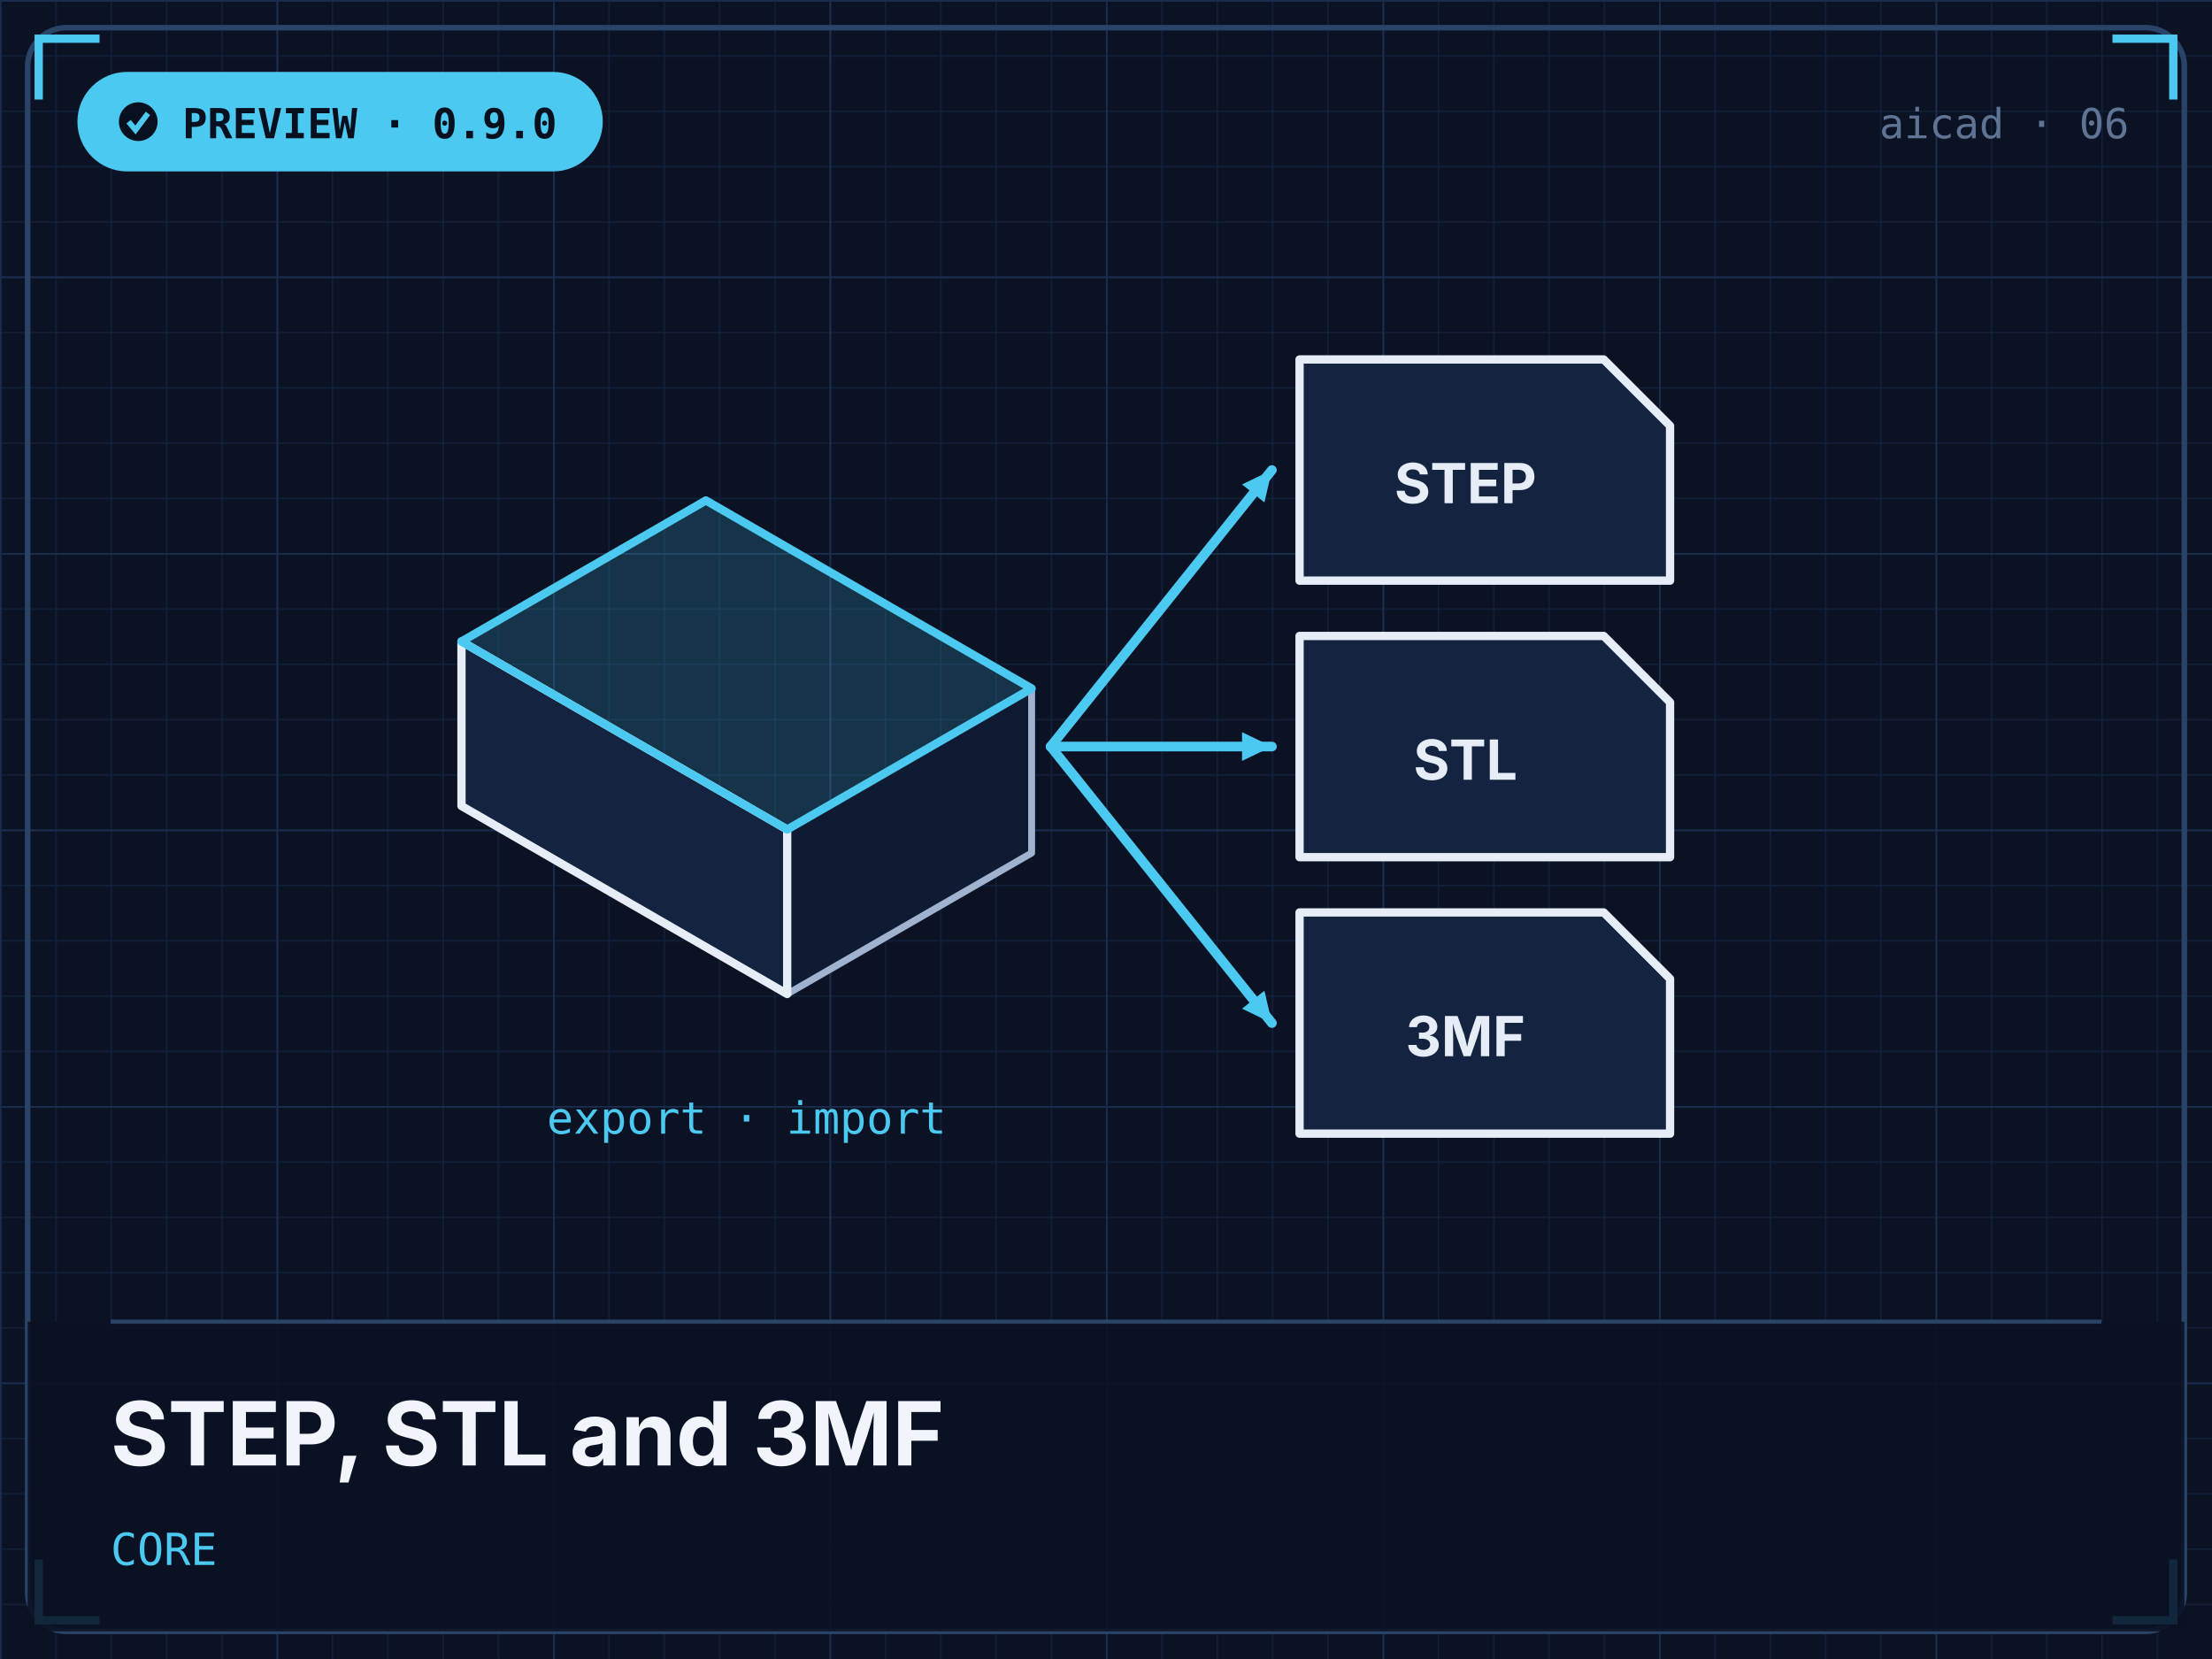
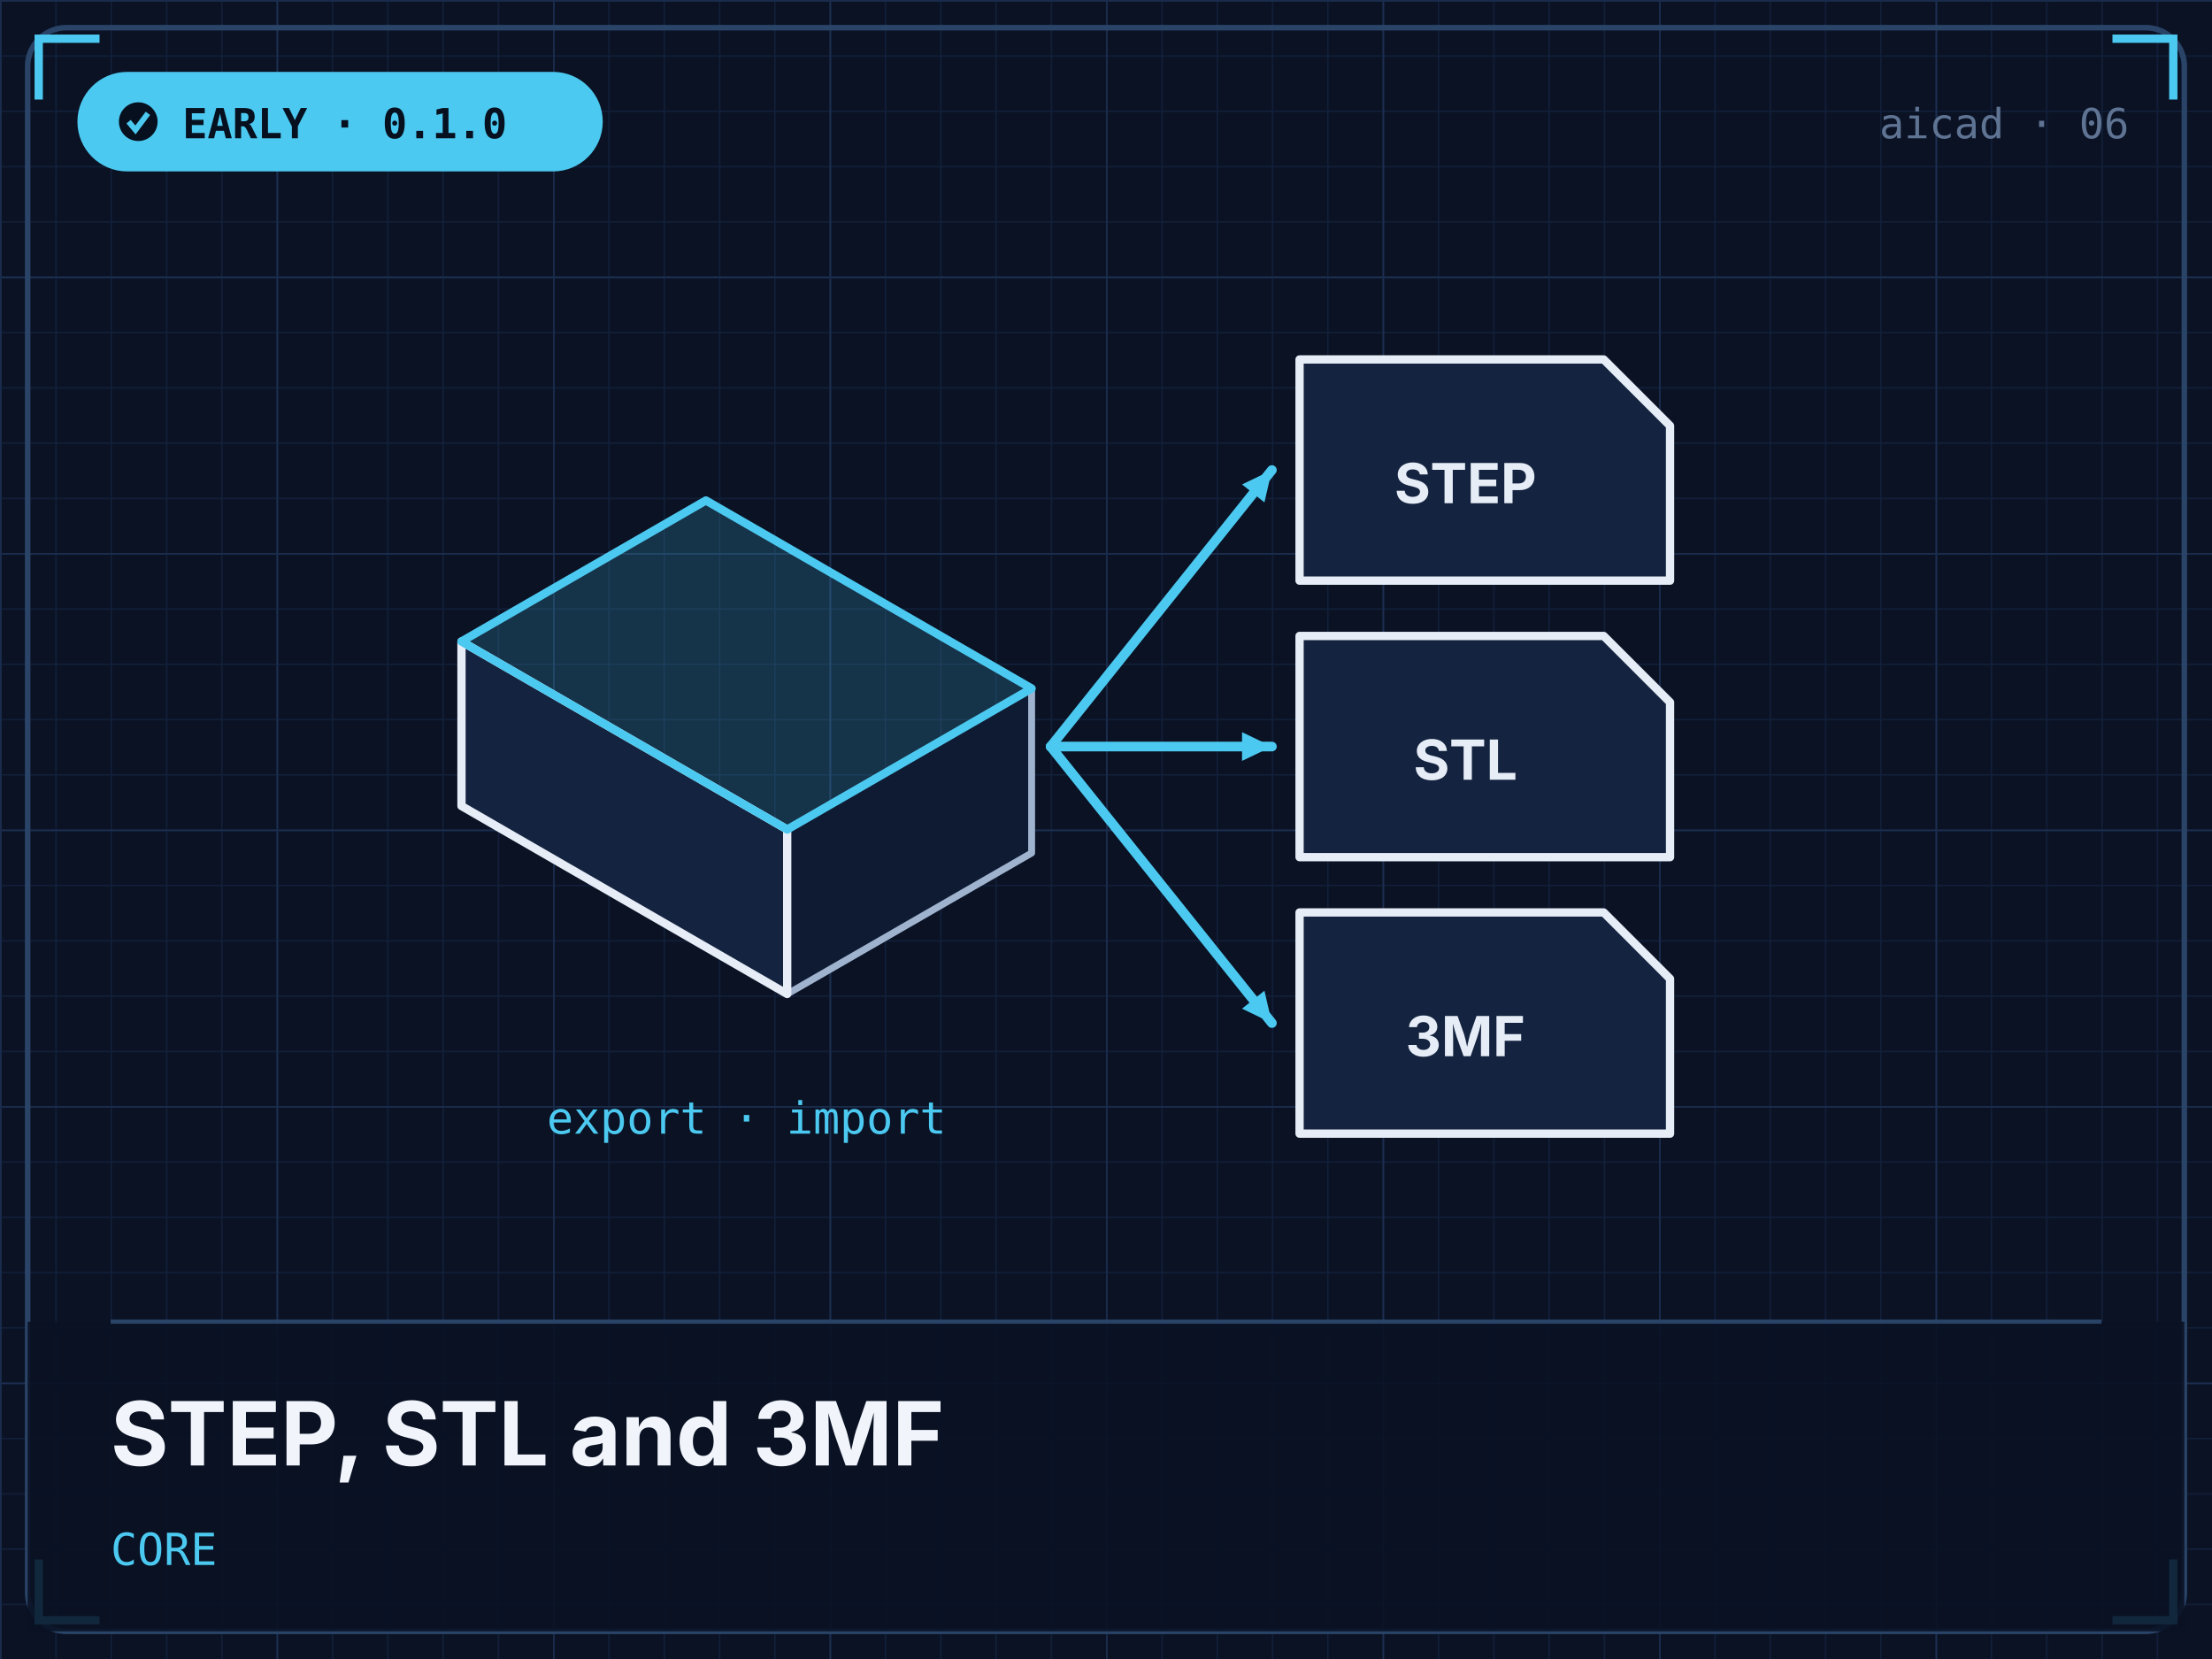
<svg xmlns="http://www.w3.org/2000/svg" width="800" height="600" viewBox="0 0 800 600" role="img" aria-label="STEP, STL and 3MF">
  <style>
.ln{fill:none;stroke:#e6edf7;stroke-width:3;stroke-linejoin:round;stroke-linecap:round}
.lf{fill:#14233f;stroke:#e6edf7;stroke-width:3;stroke-linejoin:round}
.lfi{fill:none;stroke:#14233f}
.lf2{fill:#0f1b33;stroke:#9fb3cf;stroke-width:2.5;stroke-linejoin:round}
.lf3{fill:#4cc9f0;fill-opacity:.35;stroke:#4cc9f0;stroke-width:3}
.fa{fill:#4cc9f0;fill-opacity:.18;stroke:#4cc9f0;stroke-width:3;stroke-linejoin:round}
.ac{fill:none;stroke:#4cc9f0;stroke-width:3.5;stroke-linecap:round;stroke-linejoin:round}
.ac-head{fill:#4cc9f0}
.af{fill:#4cc9f0}
.dm{stroke:#3a4d6b;stroke-width:2;fill:none}
.tl{fill:#e6edf7;font-family:'Inter','DejaVu Sans','Segoe UI',Arial,sans-serif;font-size:20px;font-weight:700}
.tm{fill:#4cc9f0;font-family:'JetBrains Mono','DejaVu Sans Mono',Consolas,monospace;font-size:16px}
.ts{fill:#9fb3cf;font-family:'Inter','DejaVu Sans','Segoe UI',Arial,sans-serif;font-size:14px}
.st-wip .lf,.st-wip .ln{stroke:#cbd5e1}
.st-next .lf{stroke:#4cc9f0;fill:#0f2440}
.st-next .ln{stroke:#4cc9f0}
.st-future .lf,.st-future .ln{stroke:#8aa0c0;stroke-dasharray:9 6}
.st-future .lf{fill:#101b31}
.st-future .lfi{stroke:#101b31;stroke-dasharray:none}
.st-next .lfi{stroke:#0f2440}
.st-future .lf2{stroke:#5f7393;stroke-dasharray:6 5}
.st-future .ac{stroke-opacity:.8}
.st-future .fa{fill-opacity:.09}
.mini text{display:none}
</style>
  <defs>
    <pattern id="gfiles" width="20" height="20" patternUnits="userSpaceOnUse">
      <path d="M20 0H0V20" fill="none" stroke="#12203a" stroke-width="1" />
    </pattern>
    <pattern id="Gfiles" width="100" height="100" patternUnits="userSpaceOnUse">
      <path d="M100 0H0V100" fill="none" stroke="#1a2c4c" stroke-width="1.2" />
    </pattern>
  </defs>
  <rect width="800" height="600" fill="#0a1224" />
  <rect width="800" height="600" fill="url(#gfiles)" />
  <rect width="800" height="600" fill="url(#Gfiles)" />
  <rect x="10" y="10" width="780" height="580" rx="14" fill="none" stroke="#2a4468" stroke-width="2" />
  <path d="M14,36 V14 H36" fill="none" stroke="#4cc9f0" stroke-width="3" />
  <path d="M786,36 V14 H764" fill="none" stroke="#4cc9f0" stroke-width="3" />
  <path d="M14,564 V586 H36" fill="none" stroke="#4cc9f0" stroke-width="3" />
  <path d="M786,564 V586 H764" fill="none" stroke="#4cc9f0" stroke-width="3" />
  <rect x="28" y="26" width="190.0" height="36" rx="18" fill="#4cc9f0" />
  <circle cx="50" cy="44" r="7" fill="#06101f" />
  <path d="M46.5,44 l2.5,3 l4.5,-6" stroke="#4cc9f0" stroke-width="2" fill="none" />
-   <text x="66" y="50" fill="#06101f" font-family="'JetBrains Mono','DejaVu Sans Mono',Consolas,monospace" font-size="15" font-weight="700">PREVIEW · 0.9.0</text>
+   <text x="66" y="50" fill="#06101f" font-family="'JetBrains Mono','DejaVu Sans Mono',Consolas,monospace" font-size="15" font-weight="700">EARLY · 0.1.0</text>
  <text x="770" y="50" text-anchor="end" fill="#5f7393" font-family="'JetBrains Mono','DejaVu Sans Mono',Consolas,monospace" font-size="15">aicad · 06</text>
  <g class="st-done">
    <path class="lf" d="M470,130 h110 l24,24 v56 h-134 z" />
    <text class="tl" x="530" y="182" text-anchor="middle">STEP</text>
    <line class="ac" x1="380.0" y1="270.0" x2="460.0" y2="170.0" />
    <polygon class="ac-head" points="460.0,170.0 457.3,181.7 449.2,175.2" />
    <path class="lf" d="M470,230 h110 l24,24 v56 h-134 z" />
    <text class="tl" x="530" y="282" text-anchor="middle">STL</text>
    <line class="ac" x1="380.0" y1="270.0" x2="460.0" y2="270.0" />
    <polygon class="ac-head" points="460.0,270.0 449.2,275.2 449.2,264.8" />
    <path class="lf" d="M470,330 h110 l24,24 v56 h-134 z" />
    <text class="tl" x="530" y="382" text-anchor="middle">3MF</text>
    <line class="ac" x1="380.0" y1="270.0" x2="460.0" y2="370.0" />
    <polygon class="ac-head" points="460.0,370.0 449.2,364.8 457.3,358.3" />
    <polygon class="lf2" points="373.1,308.5 284.7,359.5 284.7,300 373.1,249" />
    <polygon class="lf" points="166.9,291.5 284.7,359.5 284.7,300 166.9,232" />
    <polygon class="fa" points="255.3,181 373.1,249 284.7,300 166.9,232" />
    <text class="tm" x="270" y="410" text-anchor="middle">export · import</text>
  </g>
  <rect x="10" y="478" width="780" height="112" fill="#0a1224" fill-opacity=".88" />
  <line x1="40" y1="478" x2="760" y2="478" stroke="#2a4468" stroke-width="1.5" />
  <text x="40" y="530" fill="#f1f5fb" font-family="'Inter','DejaVu Sans','Segoe UI',Arial,sans-serif" font-size="32" font-weight="700">STEP, STL and 3MF</text>
  <text x="40" y="566" fill="#4cc9f0" font-family="'JetBrains Mono','DejaVu Sans Mono',Consolas,monospace" font-size="16">CORE</text>
</svg>
